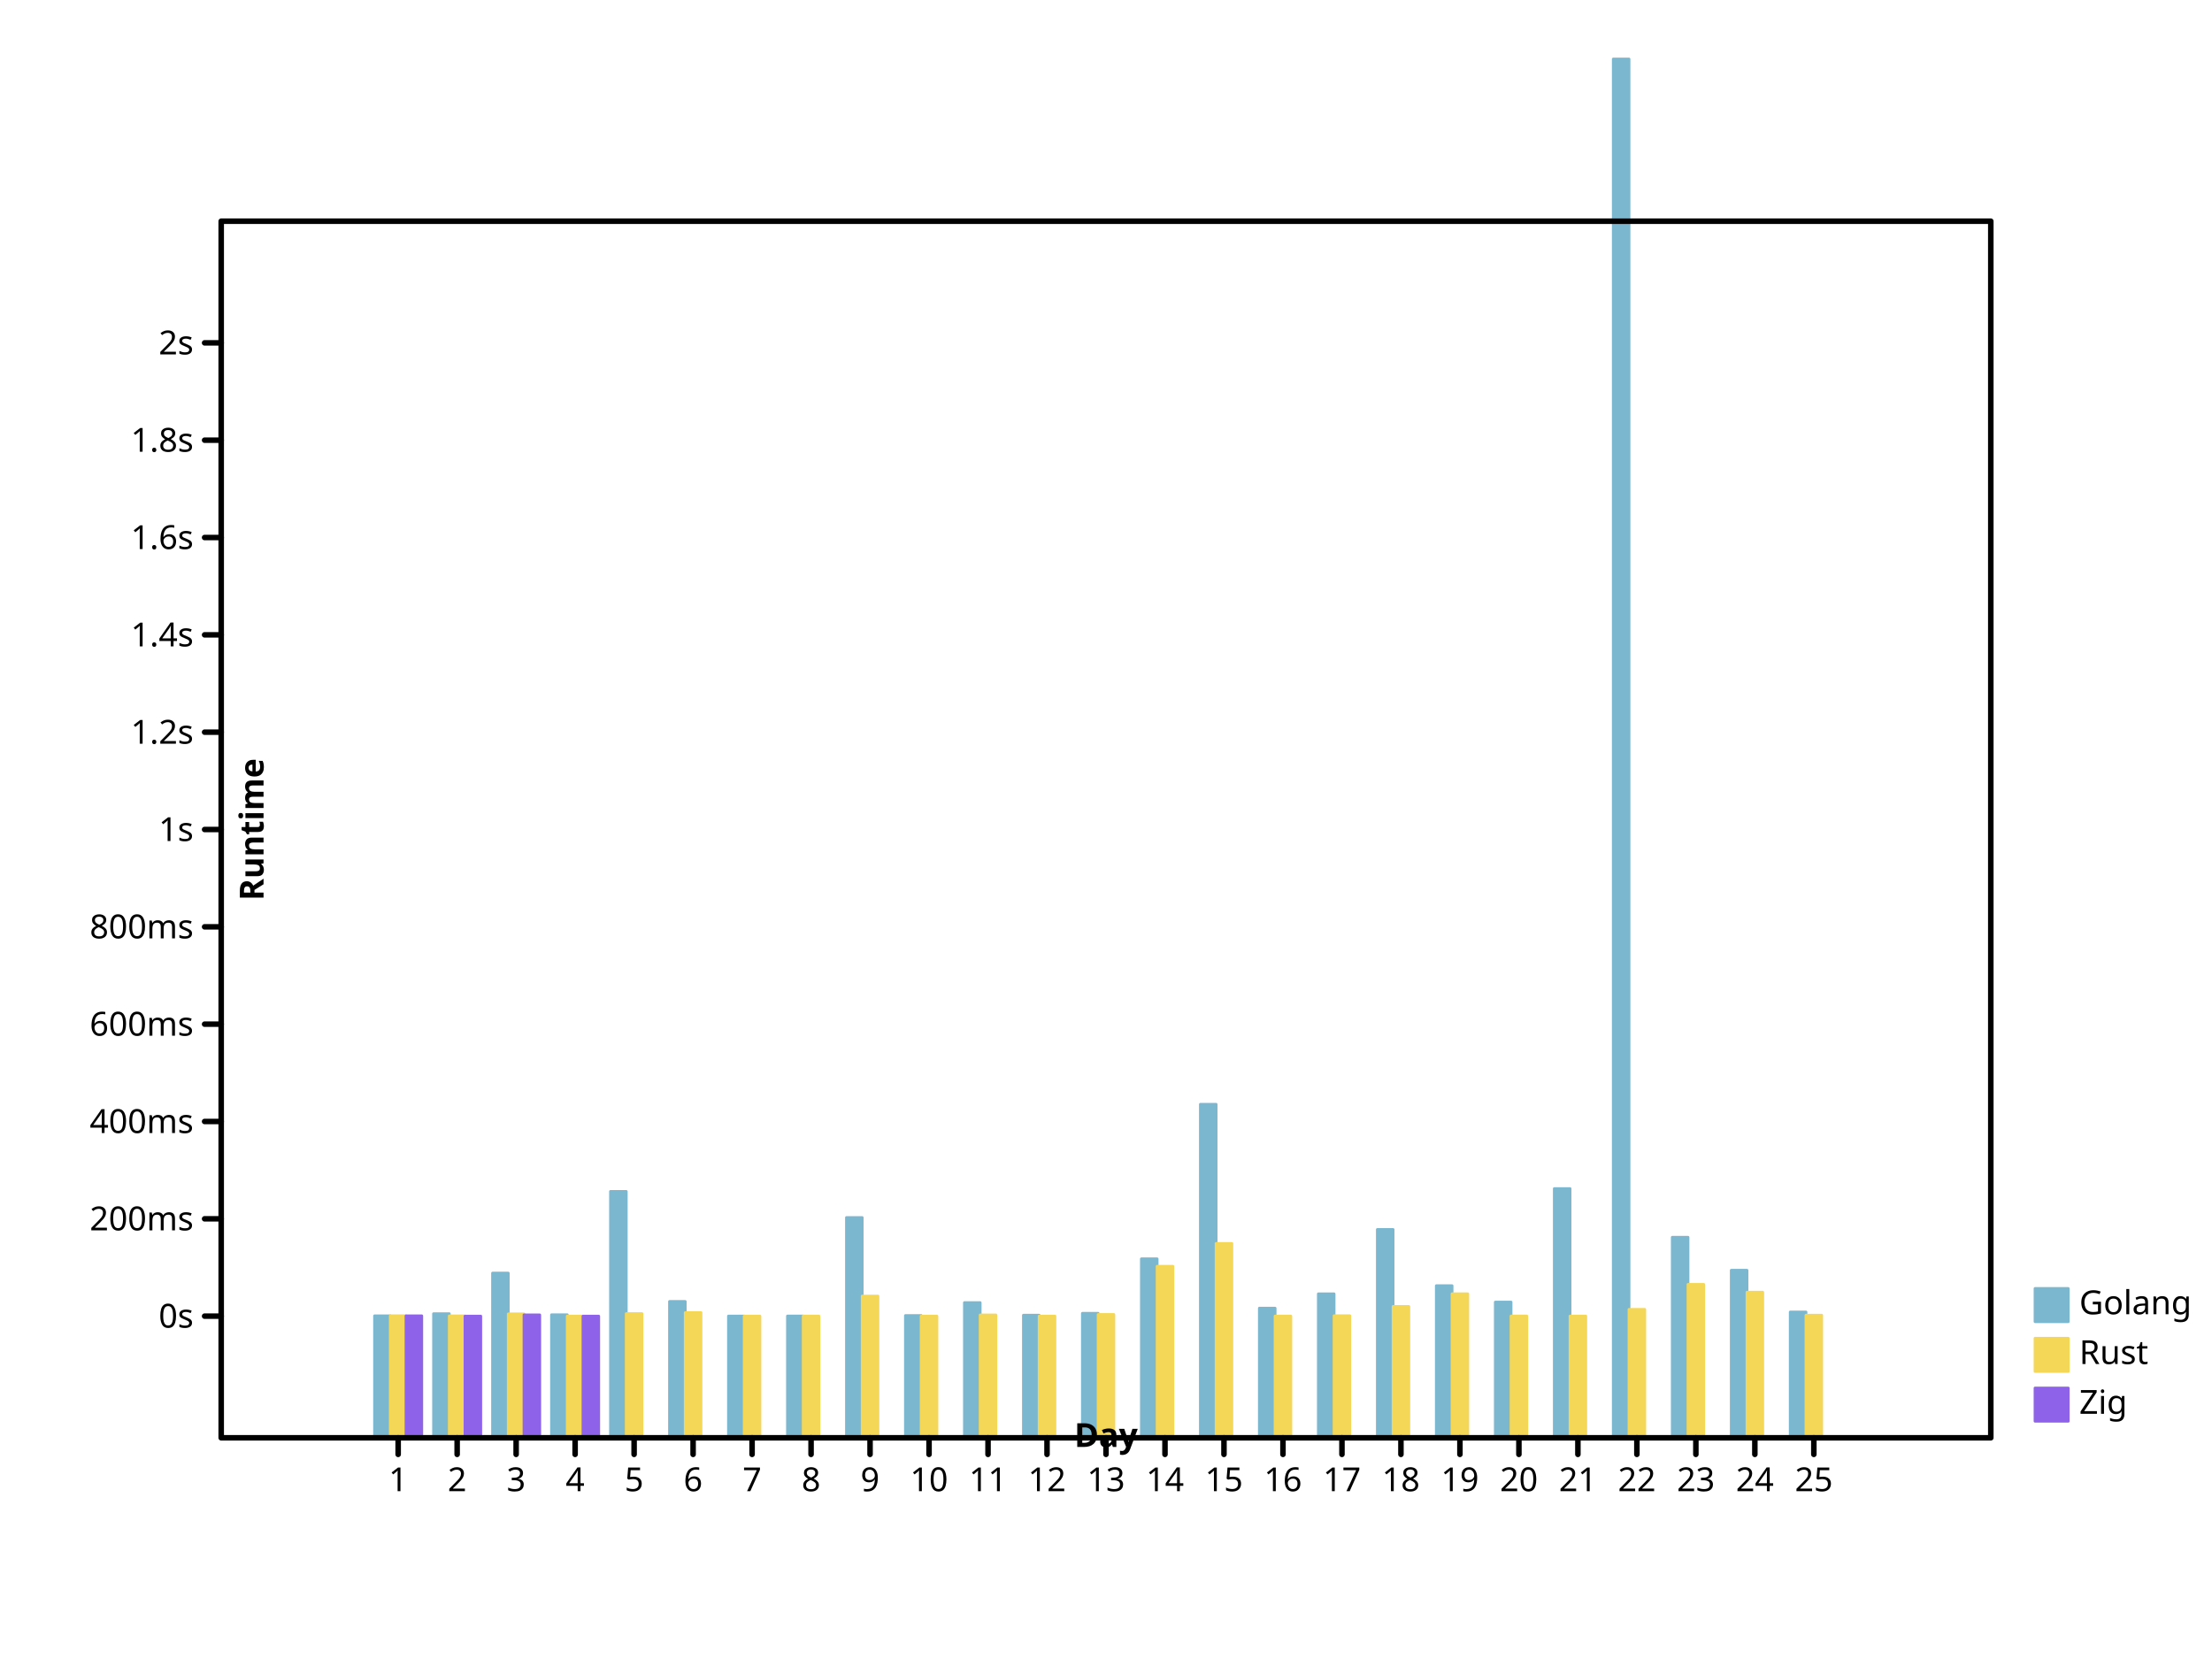
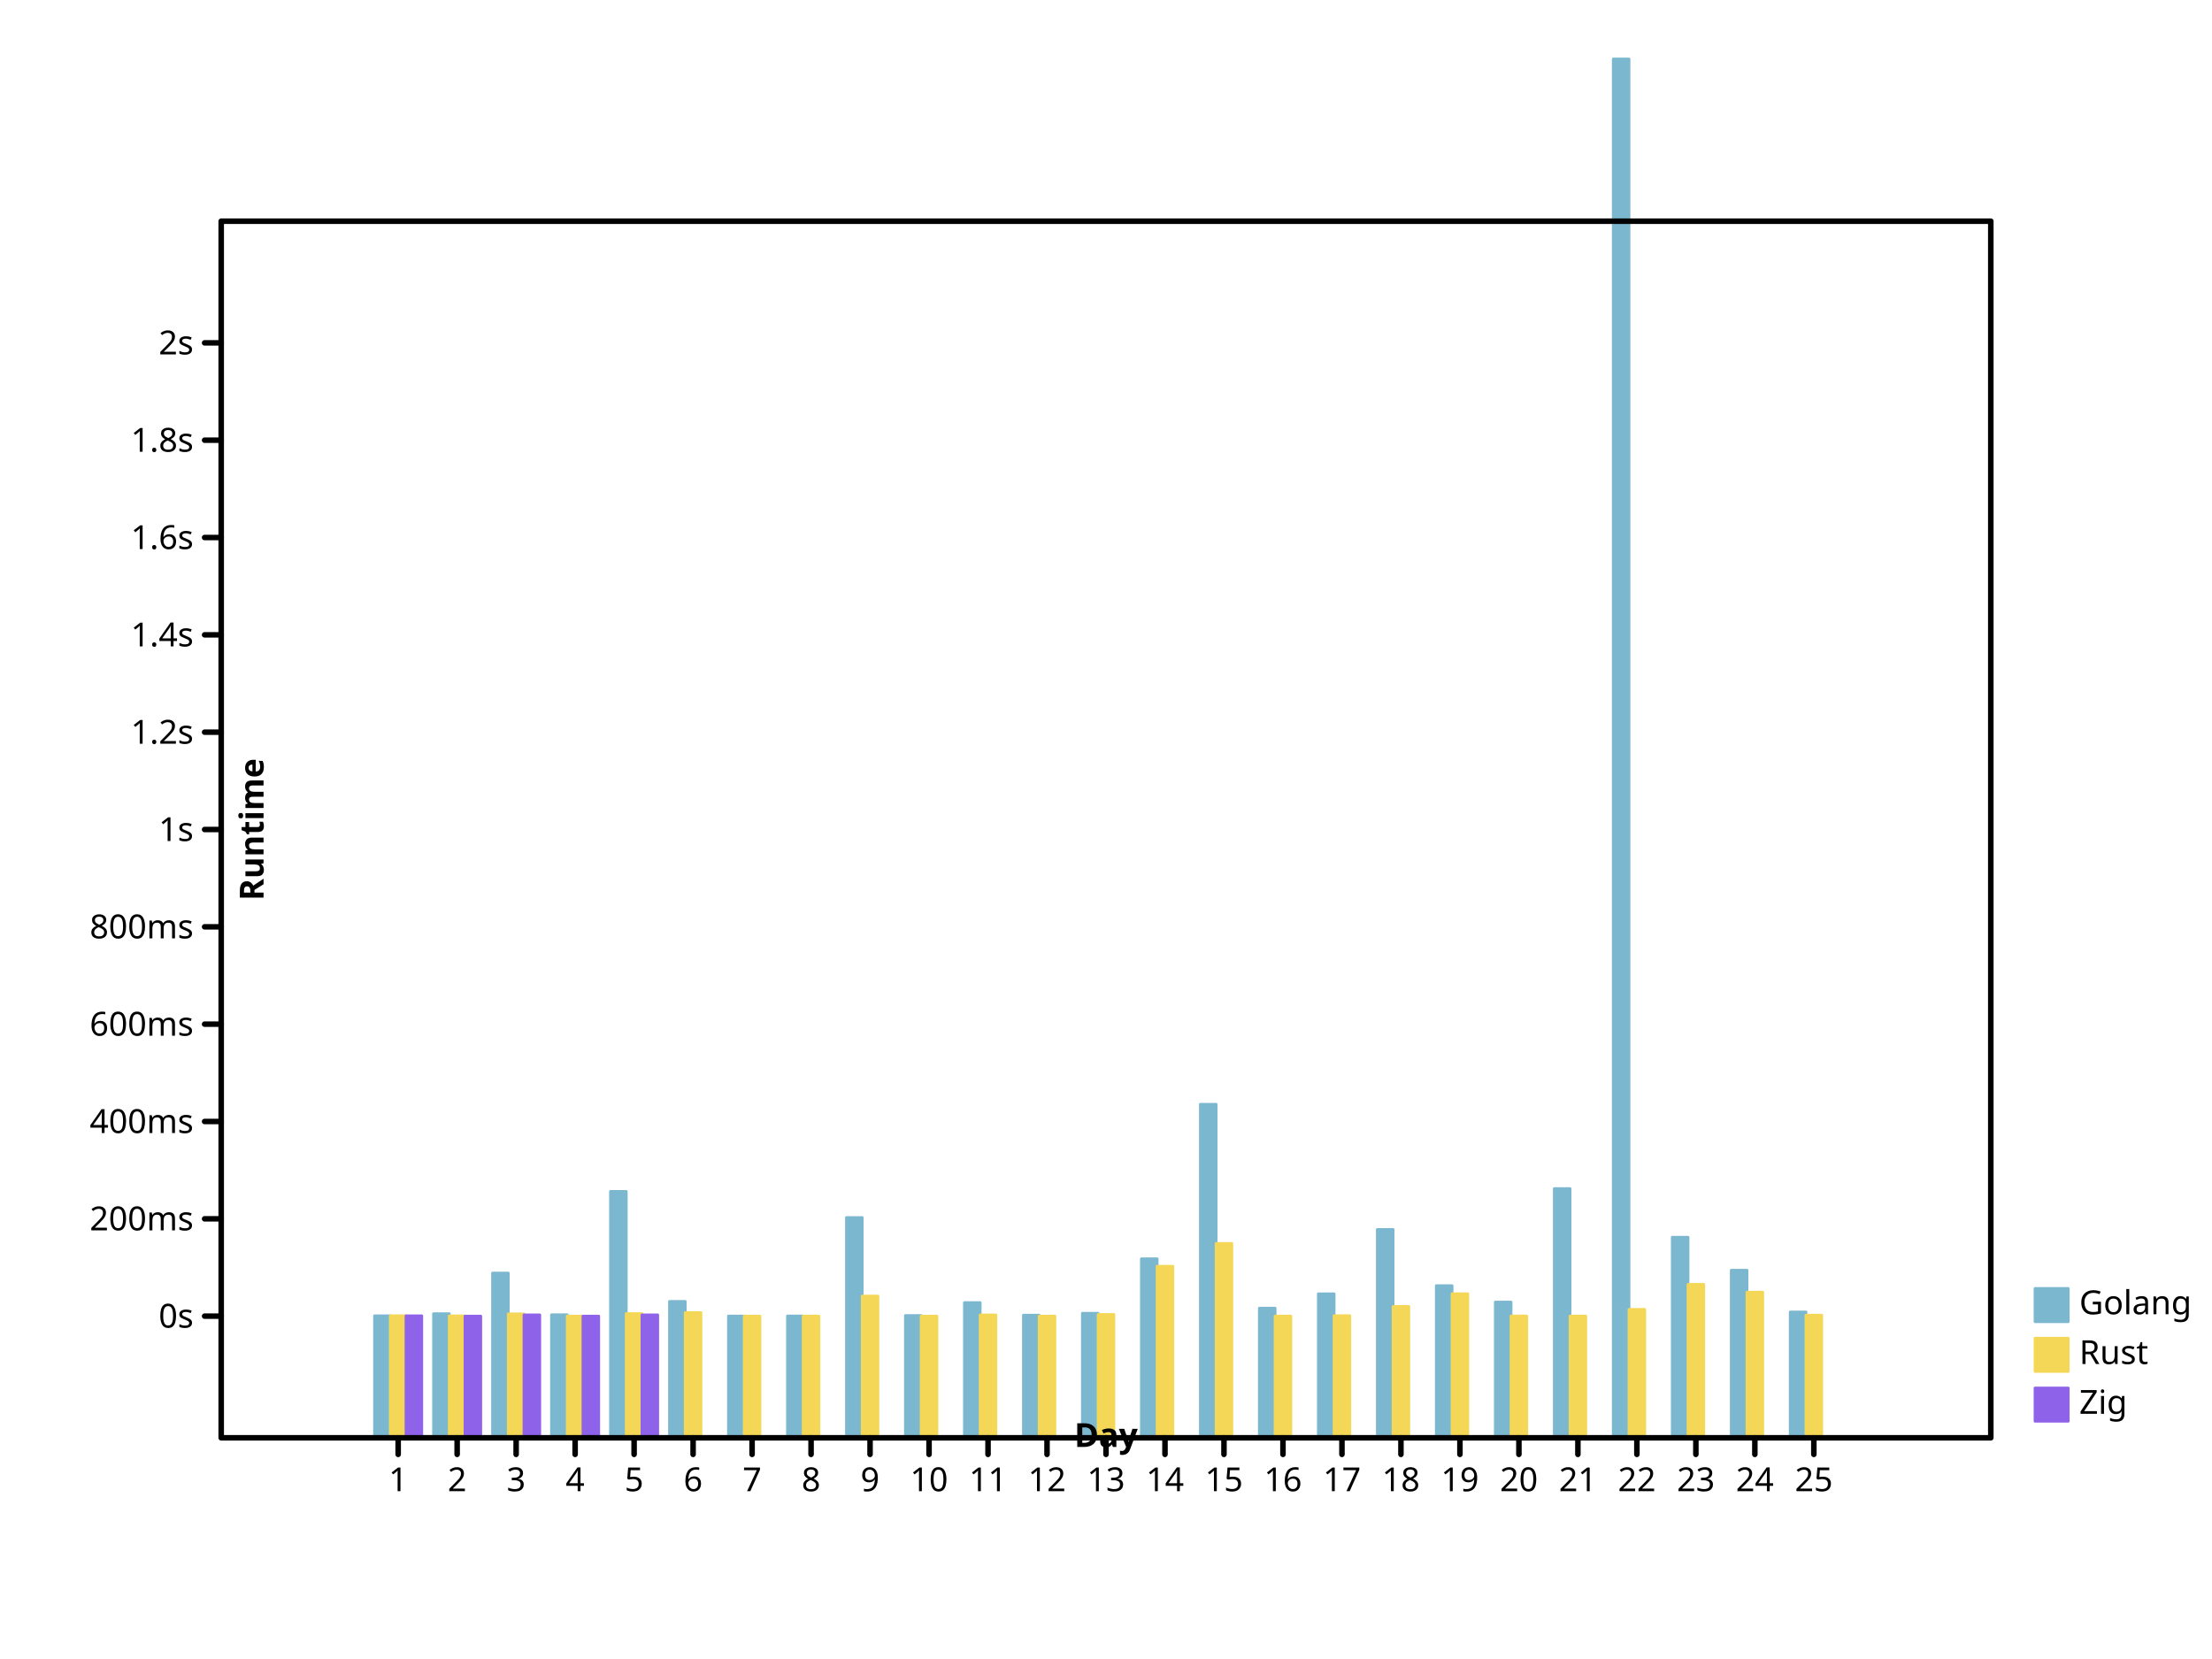
<svg xmlns="http://www.w3.org/2000/svg" height="600" viewbox="0 0 800 600" preserveAspectRatio="xMidYMid meet" width="800">
  <defs>
-     <marker markerUnits="userSpaceOnUse" markerWidth="2%" markerHeight="2%" id="circle" viewBox="0 0 10 10 " refX="5" refY="5">
-       <circle stroke="black" cx="5" cy="5" r="3" fill="none" />
+     <marker markerWidth="2%" markerHeight="2%" id="circle" viewBox="0 0 10 10 " refX="5" refY="5" markerUnits="userSpaceOnUse">
+       <circle fill="none" stroke="black" cx="5" cy="5" r="3" />
    </marker>
-     <marker markerUnits="userSpaceOnUse" markerWidth="2%" markerHeight="2%" id="filled-circle" viewBox="0 0 10 10 " refX="5" refY="5">
-       <circle fill="black" stroke="none" cx="5" cy="5" r="3" />
+     <marker markerWidth="2%" markerHeight="2%" id="filled-circle" viewBox="0 0 10 10 " refX="5" refY="5" markerUnits="userSpaceOnUse">
+       <circle r="3" fill="black" stroke="none" cx="5" cy="5" />
    </marker>
    <marker id="square" viewBox="0 0 10 10 " refX="5" refY="5" markerUnits="userSpaceOnUse" markerWidth="2%" markerHeight="2%">
-       <rect stroke="black" x="2" y="2" width="6" height="6" fill="none" />
+       <rect fill="none" stroke="black" x="2" y="2" width="6" height="6" />
    </marker>
-     <marker refY="5" markerUnits="userSpaceOnUse" markerWidth="2%" markerHeight="2%" id="filled-square" viewBox="0 0 10 10 " refX="5">
+     <marker refX="5" refY="5" markerUnits="userSpaceOnUse" markerWidth="2%" markerHeight="2%" id="filled-square" viewBox="0 0 10 10 ">
      <rect x="2" y="2" width="6" height="6" fill="black" stroke="none" />
    </marker>
  </defs>
-   <g stroke-linejoin="round" transform="translate(80 520 )scale(1 -1 )" fill="hsl(198, 47%, 65%)" stroke="hsl(198, 47%, 65%)" stroke-width="1px" stroke-linecap="round">
-     <rect vector-effect="non-scaling-stroke" x="5.546667e+01" y="0" width="5.688889e+00" height="4.411344e+01" />
-     <rect height="4.488668e+01" vector-effect="non-scaling-stroke" x="7.680000e+01" y="0" width="5.688889e+00" />
-     <rect vector-effect="non-scaling-stroke" x="9.813333e+01" y="0" width="5.688889e+00" height="5.956744e+01" />
-     <rect y="0" width="5.688889e+00" height="4.450090e+01" vector-effect="non-scaling-stroke" x="1.194667e+02" />
-     <rect x="1.408000e+02" y="0" width="5.688889e+00" height="8.910424e+01" vector-effect="non-scaling-stroke" />
-     <rect y="0" width="5.688889e+00" height="4.930535e+01" vector-effect="non-scaling-stroke" x="1.621333e+02" />
-     <rect vector-effect="non-scaling-stroke" x="1.834667e+02" y="0" width="5.688889e+00" height="4.403223e+01" />
-     <rect width="5.688889e+00" height="4.404383e+01" vector-effect="non-scaling-stroke" x="2.048000e+02" y="0" />
-     <rect vector-effect="non-scaling-stroke" x="2.261333e+02" y="0" width="5.688889e+00" height="7.965545e+01" />
-     <rect y="0" width="5.688889e+00" height="4.421793e+01" vector-effect="non-scaling-stroke" x="2.474667e+02" />
-     <rect y="0" width="5.688889e+00" height="4.889217e+01" vector-effect="non-scaling-stroke" x="2.688000e+02" />
-     <rect x="2.901333e+02" y="0" width="5.688889e+00" height="4.433675e+01" vector-effect="non-scaling-stroke" />
-     <rect width="5.688889e+00" height="4.502286e+01" vector-effect="non-scaling-stroke" x="3.114667e+02" y="0" />
-     <rect vector-effect="non-scaling-stroke" x="3.328000e+02" y="0" width="5.688889e+00" height="6.472781e+01" />
-     <rect vector-effect="non-scaling-stroke" x="3.541333e+02" y="0" width="5.688889e+00" height="1.206203e+02" />
-     <rect width="5.688889e+00" height="4.688408e+01" vector-effect="non-scaling-stroke" x="3.754667e+02" y="0" />
+   <g transform="translate(80 520 )scale(1 -1 )" fill="hsl(198, 47%, 65%)" stroke="hsl(198, 47%, 65%)" stroke-width="1px" stroke-linecap="round" stroke-linejoin="round">
+     <rect x="5.546667e+01" y="0" width="5.688889e+00" height="4.411344e+01" vector-effect="non-scaling-stroke" />
+     <rect vector-effect="non-scaling-stroke" x="7.680000e+01" y="0" width="5.688889e+00" height="4.488668e+01" />
+     <rect y="0" width="5.688889e+00" height="5.956744e+01" vector-effect="non-scaling-stroke" x="9.813333e+01" />
+     <rect width="5.688889e+00" height="4.450090e+01" vector-effect="non-scaling-stroke" x="1.194667e+02" y="0" />
+     <rect height="8.910424e+01" vector-effect="non-scaling-stroke" x="1.408000e+02" y="0" width="5.688889e+00" />
+     <rect x="1.621333e+02" y="0" width="5.688889e+00" height="4.930535e+01" vector-effect="non-scaling-stroke" />
+     <rect x="1.834667e+02" y="0" width="5.688889e+00" height="4.403223e+01" vector-effect="non-scaling-stroke" />
+     <rect x="2.048000e+02" y="0" width="5.688889e+00" height="4.404383e+01" vector-effect="non-scaling-stroke" />
+     <rect x="2.261333e+02" y="0" width="5.688889e+00" height="7.965545e+01" vector-effect="non-scaling-stroke" />
+     <rect width="5.688889e+00" height="4.421793e+01" vector-effect="non-scaling-stroke" x="2.474667e+02" y="0" />
+     <rect height="4.889217e+01" vector-effect="non-scaling-stroke" x="2.688000e+02" y="0" width="5.688889e+00" />
+     <rect vector-effect="non-scaling-stroke" x="2.901333e+02" y="0" width="5.688889e+00" height="4.433675e+01" />
+     <rect x="3.114667e+02" y="0" width="5.688889e+00" height="4.502286e+01" vector-effect="non-scaling-stroke" />
+     <rect x="3.328000e+02" y="0" width="5.688889e+00" height="6.472781e+01" vector-effect="non-scaling-stroke" />
+     <rect width="5.688889e+00" height="1.206203e+02" vector-effect="non-scaling-stroke" x="3.541333e+02" y="0" />
+     <rect y="0" width="5.688889e+00" height="4.688408e+01" vector-effect="non-scaling-stroke" x="3.754667e+02" />
    <rect height="5.206799e+01" vector-effect="non-scaling-stroke" x="3.968000e+02" y="0" width="5.688889e+00" />
-     <rect height="7.533751e+01" vector-effect="non-scaling-stroke" x="4.181333e+02" y="0" width="5.688889e+00" />
-     <rect width="5.688889e+00" height="5.500452e+01" vector-effect="non-scaling-stroke" x="4.394667e+02" y="0" />
-     <rect height="4.908151e+01" vector-effect="non-scaling-stroke" x="4.608000e+02" y="0" width="5.688889e+00" />
+     <rect x="4.181333e+02" y="0" width="5.688889e+00" height="7.533751e+01" vector-effect="non-scaling-stroke" />
+     <rect height="5.500452e+01" vector-effect="non-scaling-stroke" x="4.394667e+02" y="0" width="5.688889e+00" />
+     <rect y="0" width="5.688889e+00" height="4.908151e+01" vector-effect="non-scaling-stroke" x="4.608000e+02" />
    <rect height="9.013012e+01" vector-effect="non-scaling-stroke" x="4.821333e+02" y="0" width="5.688889e+00" />
    <rect height="4.986591e+02" vector-effect="non-scaling-stroke" x="5.034667e+02" y="0" width="5.688889e+00" />
    <rect y="0" width="5.688889e+00" height="7.252352e+01" vector-effect="non-scaling-stroke" x="5.248000e+02" />
-     <rect y="0" width="5.688889e+00" height="6.058916e+01" vector-effect="non-scaling-stroke" x="5.461333e+02" />
-     <rect y="0" width="5.688889e+00" height="4.549603e+01" vector-effect="non-scaling-stroke" x="5.674667e+02" />
+     <rect x="5.461333e+02" y="0" width="5.688889e+00" height="6.058916e+01" vector-effect="non-scaling-stroke" />
+     <rect vector-effect="non-scaling-stroke" x="5.674667e+02" y="0" width="5.688889e+00" height="4.549603e+01" />
  </g>
-   <g transform="translate(80 520 )scale(1 -1 )" fill="hsl(49, 88%, 65%)" stroke="hsl(49, 88%, 65%)" stroke-width="1px" stroke-linecap="round" stroke-linejoin="round">
+   <g fill="hsl(49, 88%, 65%)" stroke="hsl(49, 88%, 65%)" stroke-width="1px" stroke-linecap="round" stroke-linejoin="round" transform="translate(80 520 )scale(1 -1 )">
    <rect vector-effect="non-scaling-stroke" x="6.115556e+01" y="0" width="5.688889e+00" height="4.412049e+01" />
-     <rect height="4.408069e+01" vector-effect="non-scaling-stroke" x="8.248889e+01" y="0" width="5.688889e+00" />
-     <rect height="4.480366e+01" vector-effect="non-scaling-stroke" x="1.038222e+02" y="0" width="5.688889e+00" />
-     <rect width="5.688889e+00" height="4.400138e+01" vector-effect="non-scaling-stroke" x="1.251556e+02" y="0" />
-     <rect y="0" width="5.688889e+00" height="4.491188e+01" vector-effect="non-scaling-stroke" x="1.464889e+02" />
-     <rect height="4.526658e+01" vector-effect="non-scaling-stroke" x="1.678222e+02" y="0" width="5.688889e+00" />
-     <rect y="0" width="5.688889e+00" height="4.400071e+01" vector-effect="non-scaling-stroke" x="1.891556e+02" />
+     <rect x="8.248889e+01" y="0" width="5.688889e+00" height="4.408069e+01" vector-effect="non-scaling-stroke" />
+     <rect width="5.688889e+00" height="4.480366e+01" vector-effect="non-scaling-stroke" x="1.038222e+02" y="0" />
+     <rect vector-effect="non-scaling-stroke" x="1.251556e+02" y="0" width="5.688889e+00" height="4.400138e+01" />
+     <rect width="5.688889e+00" height="4.491188e+01" vector-effect="non-scaling-stroke" x="1.464889e+02" y="0" />
+     <rect x="1.678222e+02" y="0" width="5.688889e+00" height="4.526658e+01" vector-effect="non-scaling-stroke" />
+     <rect vector-effect="non-scaling-stroke" x="1.891556e+02" y="0" width="5.688889e+00" height="4.400071e+01" />
    <rect vector-effect="non-scaling-stroke" x="2.104889e+02" y="0" width="5.688889e+00" height="4.401271e+01" />
-     <rect vector-effect="non-scaling-stroke" x="2.318222e+02" y="0" width="5.688889e+00" height="5.126519e+01" />
-     <rect width="5.688889e+00" height="4.400106e+01" vector-effect="non-scaling-stroke" x="2.531556e+02" y="0" />
-     <rect y="0" width="5.688889e+00" height="4.443394e+01" vector-effect="non-scaling-stroke" x="2.744889e+02" />
-     <rect vector-effect="non-scaling-stroke" x="2.958222e+02" y="0" width="5.688889e+00" height="4.401113e+01" />
-     <rect vector-effect="non-scaling-stroke" x="3.171556e+02" y="0" width="5.688889e+00" height="4.458890e+01" />
-     <rect height="6.202717e+01" vector-effect="non-scaling-stroke" x="3.384889e+02" y="0" width="5.688889e+00" />
-     <rect y="0" width="5.688889e+00" height="7.028620e+01" vector-effect="non-scaling-stroke" x="3.598222e+02" />
+     <rect width="5.688889e+00" height="5.126519e+01" vector-effect="non-scaling-stroke" x="2.318222e+02" y="0" />
+     <rect vector-effect="non-scaling-stroke" x="2.531556e+02" y="0" width="5.688889e+00" height="4.400106e+01" />
+     <rect x="2.744889e+02" y="0" width="5.688889e+00" height="4.443394e+01" vector-effect="non-scaling-stroke" />
+     <rect height="4.401113e+01" vector-effect="non-scaling-stroke" x="2.958222e+02" y="0" width="5.688889e+00" />
+     <rect width="5.688889e+00" height="4.458890e+01" vector-effect="non-scaling-stroke" x="3.171556e+02" y="0" />
+     <rect x="3.384889e+02" y="0" width="5.688889e+00" height="6.202717e+01" vector-effect="non-scaling-stroke" />
+     <rect width="5.688889e+00" height="7.028620e+01" vector-effect="non-scaling-stroke" x="3.598222e+02" y="0" />
    <rect vector-effect="non-scaling-stroke" x="3.811556e+02" y="0" width="5.688889e+00" height="4.402381e+01" />
-     <rect x="4.024889e+02" y="0" width="5.688889e+00" height="4.414066e+01" vector-effect="non-scaling-stroke" />
-     <rect x="4.238222e+02" y="0" width="5.688889e+00" height="4.750379e+01" vector-effect="non-scaling-stroke" />
-     <rect vector-effect="non-scaling-stroke" x="4.451556e+02" y="0" width="5.688889e+00" height="5.208208e+01" />
-     <rect vector-effect="non-scaling-stroke" x="4.664889e+02" y="0" width="5.688889e+00" height="4.403650e+01" />
+     <rect height="4.414066e+01" vector-effect="non-scaling-stroke" x="4.024889e+02" y="0" width="5.688889e+00" />
+     <rect vector-effect="non-scaling-stroke" x="4.238222e+02" y="0" width="5.688889e+00" height="4.750379e+01" />
+     <rect y="0" width="5.688889e+00" height="5.208208e+01" vector-effect="non-scaling-stroke" x="4.451556e+02" />
+     <rect height="4.403650e+01" vector-effect="non-scaling-stroke" x="4.664889e+02" y="0" width="5.688889e+00" />
    <rect vector-effect="non-scaling-stroke" x="4.878222e+02" y="0" width="5.688889e+00" height="4.402484e+01" />
-     <rect x="5.091556e+02" y="0" width="5.688889e+00" height="4.644030e+01" vector-effect="non-scaling-stroke" />
+     <rect y="0" width="5.688889e+00" height="4.644030e+01" vector-effect="non-scaling-stroke" x="5.091556e+02" />
    <rect vector-effect="non-scaling-stroke" x="5.304889e+02" y="0" width="5.688889e+00" height="5.547576e+01" />
-     <rect height="5.265991e+01" vector-effect="non-scaling-stroke" x="5.518222e+02" y="0" width="5.688889e+00" />
-     <rect x="5.731556e+02" y="0" width="5.688889e+00" height="4.433897e+01" vector-effect="non-scaling-stroke" />
+     <rect y="0" width="5.688889e+00" height="5.265991e+01" vector-effect="non-scaling-stroke" x="5.518222e+02" />
+     <rect width="5.688889e+00" height="4.433897e+01" vector-effect="non-scaling-stroke" x="5.731556e+02" y="0" />
  </g>
-   <g transform="translate(80 520 )scale(1 -1 )" fill="hsl(260, 76%, 65%)" stroke="hsl(260, 76%, 65%)" stroke-width="1px" stroke-linecap="round" stroke-linejoin="round">
-     <rect vector-effect="non-scaling-stroke" x="6.684444e+01" y="0" width="5.688889e+00" height="4.411533e+01" />
-     <rect x="8.817778e+01" y="0" width="5.688889e+00" height="4.401099e+01" vector-effect="non-scaling-stroke" />
-     <rect height="4.444991e+01" vector-effect="non-scaling-stroke" x="1.095111e+02" y="0" width="5.688889e+00" />
-     <rect x="1.308444e+02" y="0" width="5.688889e+00" height="4.400138e+01" vector-effect="non-scaling-stroke" />
+   <g stroke-width="1px" stroke-linecap="round" stroke-linejoin="round" transform="translate(80 520 )scale(1 -1 )" fill="hsl(260, 76%, 65%)" stroke="hsl(260, 76%, 65%)">
+     <rect width="5.688889e+00" height="4.411533e+01" vector-effect="non-scaling-stroke" x="6.684444e+01" y="0" />
+     <rect y="0" width="5.688889e+00" height="4.401099e+01" vector-effect="non-scaling-stroke" x="8.817778e+01" />
+     <rect vector-effect="non-scaling-stroke" x="1.095111e+02" y="0" width="5.688889e+00" height="4.444991e+01" />
+     <rect y="0" width="5.688889e+00" height="4.400138e+01" vector-effect="non-scaling-stroke" x="1.308444e+02" />
+     <rect vector-effect="non-scaling-stroke" x="1.521778e+02" y="0" width="5.688889e+00" height="4.444472e+01" />
  </g>
-   <g stroke-width="1px" stroke-linejoin="round" text-anchor="start" dominant-baseline="hanging" fill="hsl(198, 47%, 65%)" stroke="hsl(198, 47%, 65%)" font-size="12px" font-weight="normal" stroke-linecap="round" font-family="sans-serif" font-style="normal">
-     <rect vector-effect="non-scaling-stroke" x="736" y="466" width="12" height="12" />
+   <g stroke="hsl(198, 47%, 65%)" stroke-width="1px" font-weight="normal" stroke-linejoin="round" font-size="12px" text-anchor="start" stroke-linecap="round" dominant-baseline="hanging" fill="hsl(198, 47%, 65%)" font-family="sans-serif" font-style="normal">
+     <rect x="736" y="466" width="12" height="12" vector-effect="non-scaling-stroke" />
    <g fill="black" stroke="black">
      <text x="752" y="466" dominant-baseline="hanging" stroke="none" vector-effect="non-scaling-stroke">Golang</text>
    </g>
-     <g stroke="hsl(49, 88%, 65%)" stroke-width="1px" stroke-linejoin="round" stroke-linecap="round" font-family="sans-serif" font-weight="normal" text-anchor="start" dominant-baseline="hanging" font-style="normal" font-size="12px" fill="hsl(49, 88%, 65%)">
-       <rect height="12" vector-effect="non-scaling-stroke" x="736" y="484" width="12" />
+     <g stroke="hsl(49, 88%, 65%)" font-style="normal" text-anchor="start" fill="hsl(49, 88%, 65%)" stroke-linejoin="round" font-family="sans-serif" font-weight="normal" font-size="12px" dominant-baseline="hanging" stroke-width="1px" stroke-linecap="round">
+       <rect width="12" height="12" vector-effect="non-scaling-stroke" x="736" y="484" />
      <g fill="black" stroke="black">
-         <text stroke="none" vector-effect="non-scaling-stroke" x="752" y="484" dominant-baseline="hanging">Rust</text>
+         <text dominant-baseline="hanging" stroke="none" vector-effect="non-scaling-stroke" x="752" y="484">Rust</text>
      </g>
-       <g font-size="12px" text-anchor="start" dominant-baseline="hanging" stroke="hsl(260, 76%, 65%)" stroke-linejoin="round" font-family="sans-serif" font-style="normal" font-weight="normal" stroke-width="1px" fill="hsl(260, 76%, 65%)" stroke-linecap="round">
+       <g font-family="sans-serif" font-size="12px" dominant-baseline="hanging" stroke="hsl(260, 76%, 65%)" stroke-linecap="round" fill="hsl(260, 76%, 65%)" stroke-linejoin="round" stroke-width="1px" font-weight="normal" font-style="normal" text-anchor="start">
        <rect vector-effect="non-scaling-stroke" x="736" y="502" width="12" height="12" />
        <g stroke="black" fill="black">
-           <text y="502" dominant-baseline="hanging" stroke="none" vector-effect="non-scaling-stroke" x="752">Zig</text>
-           <g stroke-linecap="round" stroke-width="2px" text-anchor="start" stroke-linejoin="round" font-size="12px" font-weight="normal" dominant-baseline="hanging" fill="none" font-family="sans-serif" font-style="normal">
-             <rect vector-effect="non-scaling-stroke" x="80" y="80" width="640" height="440" />
+           <text stroke="none" vector-effect="non-scaling-stroke" x="752" y="502" dominant-baseline="hanging">Zig</text>
+           <g text-anchor="start" font-size="12px" font-family="sans-serif" font-weight="normal" dominant-baseline="hanging" fill="none" stroke-linejoin="round" font-style="normal" stroke-width="2px" stroke-linecap="round">
+             <rect height="440" vector-effect="non-scaling-stroke" x="80" y="80" width="640" />
          </g>
-           <g stroke="black" stroke-width="2px" font-size="12px" text-anchor="start" fill="none" font-family="sans-serif" font-style="normal" dominant-baseline="hanging" stroke-linejoin="round" font-weight="normal" stroke-linecap="round" transform="translate(80 520 )scale(1 -1 )">
+           <g text-anchor="start" transform="translate(80 520 )scale(1 -1 )" stroke="black" stroke-linecap="round" font-weight="normal" stroke-linejoin="round" font-style="normal" font-size="12px" stroke-width="2px" dominant-baseline="hanging" fill="none" font-family="sans-serif">
            <path vector-effect="non-scaling-stroke" d="M64,0 L64,-6 M8.533333e+01,0 L8.533333e+01,-6 M1.066667e+02,0 L1.066667e+02,-6 M128,0 L128,-6 M1.493333e+02,0 L1.493333e+02,-6 M1.706667e+02,0 L1.706667e+02,-6 M192,0 L192,-6 M2.133333e+02,0 L2.133333e+02,-6 M2.346667e+02,0 L2.346667e+02,-6 M256,0 L256,-6 M2.773333e+02,0 L2.773333e+02,-6 M2.986667e+02,0 L2.986667e+02,-6 M320,0 L320,-6 M3.413333e+02,0 L3.413333e+02,-6 M3.626667e+02,0 L3.626667e+02,-6 M384,0 L384,-6 M4.053333e+02,0 L4.053333e+02,-6 M4.266667e+02,0 L4.266667e+02,-6 M448,0 L448,-6 M4.693333e+02,0 L4.693333e+02,-6 M4.906667e+02,0 L4.906667e+02,-6 M512,0 L512,-6 M5.333333e+02,0 L5.333333e+02,-6 M5.546667e+02,0 L5.546667e+02,-6 M576,0 L576,-6 " />
          </g>
-           <g stroke-linejoin="round" text-anchor="middle" fill="black" stroke-linecap="round" font-family="sans-serif" font-style="normal" stroke-width="2px" stroke="black" font-size="12px" font-weight="normal" dominant-baseline="hanging" transform="translate(80 520 )scale(1 1 )">
-             <text vector-effect="non-scaling-stroke" x="64" y="10" dominant-baseline="hanging" stroke="none">1</text>
-             <text dominant-baseline="hanging" stroke="none" vector-effect="non-scaling-stroke" x="8.533333e+01" y="10">2</text>
-             <text vector-effect="non-scaling-stroke" x="1.066667e+02" y="10" dominant-baseline="hanging" stroke="none">3</text>
-             <text vector-effect="non-scaling-stroke" x="128" y="10" dominant-baseline="hanging" stroke="none">4</text>
+           <g stroke-width="2px" stroke-linecap="round" font-weight="normal" dominant-baseline="hanging" font-family="sans-serif" font-style="normal" text-anchor="middle" stroke="black" stroke-linejoin="round" font-size="12px" transform="translate(80 520 )scale(1 1 )" fill="black">
+             <text dominant-baseline="hanging" stroke="none" vector-effect="non-scaling-stroke" x="64" y="10">1</text>
+             <text stroke="none" vector-effect="non-scaling-stroke" x="8.533333e+01" y="10" dominant-baseline="hanging">2</text>
+             <text dominant-baseline="hanging" stroke="none" vector-effect="non-scaling-stroke" x="1.066667e+02" y="10">3</text>
+             <text x="128" y="10" dominant-baseline="hanging" stroke="none" vector-effect="non-scaling-stroke">4</text>
            <text stroke="none" vector-effect="non-scaling-stroke" x="1.493333e+02" y="10" dominant-baseline="hanging">5</text>
-             <text dominant-baseline="hanging" stroke="none" vector-effect="non-scaling-stroke" x="1.706667e+02" y="10">6</text>
+             <text stroke="none" vector-effect="non-scaling-stroke" x="1.706667e+02" y="10" dominant-baseline="hanging">6</text>
            <text stroke="none" vector-effect="non-scaling-stroke" x="192" y="10" dominant-baseline="hanging">7</text>
            <text stroke="none" vector-effect="non-scaling-stroke" x="2.133333e+02" y="10" dominant-baseline="hanging">8</text>
            <text stroke="none" vector-effect="non-scaling-stroke" x="2.346667e+02" y="10" dominant-baseline="hanging">9</text>
-             <text stroke="none" vector-effect="non-scaling-stroke" x="256" y="10" dominant-baseline="hanging">10</text>
-             <text x="2.773333e+02" y="10" dominant-baseline="hanging" stroke="none" vector-effect="non-scaling-stroke">11</text>
-             <text dominant-baseline="hanging" stroke="none" vector-effect="non-scaling-stroke" x="2.986667e+02" y="10">12</text>
+             <text dominant-baseline="hanging" stroke="none" vector-effect="non-scaling-stroke" x="256" y="10">10</text>
+             <text dominant-baseline="hanging" stroke="none" vector-effect="non-scaling-stroke" x="2.773333e+02" y="10">11</text>
+             <text y="10" dominant-baseline="hanging" stroke="none" vector-effect="non-scaling-stroke" x="2.986667e+02">12</text>
            <text stroke="none" vector-effect="non-scaling-stroke" x="320" y="10" dominant-baseline="hanging">13</text>
-             <text stroke="none" vector-effect="non-scaling-stroke" x="3.413333e+02" y="10" dominant-baseline="hanging">14</text>
-             <text y="10" dominant-baseline="hanging" stroke="none" vector-effect="non-scaling-stroke" x="3.626667e+02">15</text>
-             <text stroke="none" vector-effect="non-scaling-stroke" x="384" y="10" dominant-baseline="hanging">16</text>
-             <text y="10" dominant-baseline="hanging" stroke="none" vector-effect="non-scaling-stroke" x="4.053333e+02">17</text>
-             <text stroke="none" vector-effect="non-scaling-stroke" x="4.266667e+02" y="10" dominant-baseline="hanging">18</text>
-             <text stroke="none" vector-effect="non-scaling-stroke" x="448" y="10" dominant-baseline="hanging">19</text>
-             <text vector-effect="non-scaling-stroke" x="4.693333e+02" y="10" dominant-baseline="hanging" stroke="none">20</text>
-             <text vector-effect="non-scaling-stroke" x="4.906667e+02" y="10" dominant-baseline="hanging" stroke="none">21</text>
-             <text stroke="none" vector-effect="non-scaling-stroke" x="512" y="10" dominant-baseline="hanging">22</text>
+             <text x="3.413333e+02" y="10" dominant-baseline="hanging" stroke="none" vector-effect="non-scaling-stroke">14</text>
+             <text stroke="none" vector-effect="non-scaling-stroke" x="3.626667e+02" y="10" dominant-baseline="hanging">15</text>
+             <text vector-effect="non-scaling-stroke" x="384" y="10" dominant-baseline="hanging" stroke="none">16</text>
+             <text vector-effect="non-scaling-stroke" x="4.053333e+02" y="10" dominant-baseline="hanging" stroke="none">17</text>
+             <text x="4.266667e+02" y="10" dominant-baseline="hanging" stroke="none" vector-effect="non-scaling-stroke">18</text>
+             <text dominant-baseline="hanging" stroke="none" vector-effect="non-scaling-stroke" x="448" y="10">19</text>
+             <text x="4.693333e+02" y="10" dominant-baseline="hanging" stroke="none" vector-effect="non-scaling-stroke">20</text>
+             <text stroke="none" vector-effect="non-scaling-stroke" x="4.906667e+02" y="10" dominant-baseline="hanging">21</text>
+             <text y="10" dominant-baseline="hanging" stroke="none" vector-effect="non-scaling-stroke" x="512">22</text>
            <text x="5.333333e+02" y="10" dominant-baseline="hanging" stroke="none" vector-effect="non-scaling-stroke">23</text>
-             <text stroke="none" vector-effect="non-scaling-stroke" x="5.546667e+02" y="10" dominant-baseline="hanging">24</text>
-             <text y="10" dominant-baseline="hanging" stroke="none" vector-effect="non-scaling-stroke" x="576">25</text>
+             <text dominant-baseline="hanging" stroke="none" vector-effect="non-scaling-stroke" x="5.546667e+02" y="10">24</text>
+             <text x="576" y="10" dominant-baseline="hanging" stroke="none" vector-effect="non-scaling-stroke">25</text>
          </g>
-           <g stroke-width="2px" stroke-linejoin="round" font-size="12px" fill="black" font-family="sans-serif" text-anchor="middle" dominant-baseline="baseline" stroke="black" stroke-linecap="round" font-style="normal" transform="translate(80 520 )scale(1 1 )rotate(0 0 0 )" font-weight="bold">
-             <text stroke="none" vector-effect="non-scaling-stroke" x="320" y="-6" dominant-baseline="baseline">Day</text>
+           <g stroke="black" stroke-width="2px" stroke-linejoin="round" font-family="sans-serif" text-anchor="middle" stroke-linecap="round" font-weight="bold" dominant-baseline="baseline" fill="black" font-size="12px" font-style="normal" transform="translate(80 520 )scale(1 1 )rotate(0 0 0 )">
+             <text x="320" y="-6" dominant-baseline="baseline" stroke="none" vector-effect="non-scaling-stroke">Day</text>
          </g>
-           <g stroke-linejoin="round" dominant-baseline="baseline" transform="translate(80 520 )scale(1 -1 )" stroke="black" stroke-linecap="round" font-size="12px" font-weight="bold" text-anchor="middle" stroke-width="2px" font-family="sans-serif" font-style="normal" fill="black">
+           <g transform="translate(80 520 )scale(1 -1 )" stroke="black" stroke-linecap="round" font-weight="bold" dominant-baseline="baseline" fill="black" font-size="12px" font-style="normal" stroke-width="2px" stroke-linejoin="round" font-family="sans-serif" text-anchor="middle">
            <path vector-effect="non-scaling-stroke" d="M0,44 L-6,44 M0,7.920000e+01 L-6,7.920000e+01 M0,1.144000e+02 L-6,1.144000e+02 M0,1.496000e+02 L-6,1.496000e+02 M0,1.848000e+02 L-6,1.848000e+02 M0,220 L-6,220 M0,2.552000e+02 L-6,2.552000e+02 M0,2.904000e+02 L-6,2.904000e+02 M0,3.256000e+02 L-6,3.256000e+02 M0,3.608000e+02 L-6,3.608000e+02 M0,396 L-6,396 " />
          </g>
-           <g stroke="black" stroke-width="2px" font-weight="normal" font-family="sans-serif" font-style="normal" stroke-linecap="round" stroke-linejoin="round" font-size="12px" text-anchor="end" dominant-baseline="middle" transform="translate(80 520 )scale(1 1 )" fill="black">
-             <text stroke="none" vector-effect="non-scaling-stroke" x="-10" y="-44" dominant-baseline="middle">0s</text>
-             <text dominant-baseline="middle" stroke="none" vector-effect="non-scaling-stroke" x="-10" y="-7.920000e+01">200ms</text>
-             <text vector-effect="non-scaling-stroke" x="-10" y="-1.144000e+02" dominant-baseline="middle" stroke="none">400ms</text>
-             <text y="-1.496000e+02" dominant-baseline="middle" stroke="none" vector-effect="non-scaling-stroke" x="-10">600ms</text>
-             <text vector-effect="non-scaling-stroke" x="-10" y="-1.848000e+02" dominant-baseline="middle" stroke="none">800ms</text>
-             <text x="-10" y="-220" dominant-baseline="middle" stroke="none" vector-effect="non-scaling-stroke">1s</text>
-             <text stroke="none" vector-effect="non-scaling-stroke" x="-10" y="-2.552000e+02" dominant-baseline="middle">1.2s</text>
-             <text vector-effect="non-scaling-stroke" x="-10" y="-2.904000e+02" dominant-baseline="middle" stroke="none">1.4s</text>
+           <g stroke="black" font-size="12px" font-style="normal" fill="black" stroke-linejoin="round" stroke-linecap="round" dominant-baseline="middle" font-family="sans-serif" text-anchor="end" transform="translate(80 520 )scale(1 1 )" font-weight="normal" stroke-width="2px">
+             <text vector-effect="non-scaling-stroke" x="-10" y="-44" dominant-baseline="middle" stroke="none">0s</text>
+             <text x="-10" y="-7.920000e+01" dominant-baseline="middle" stroke="none" vector-effect="non-scaling-stroke">200ms</text>
+             <text x="-10" y="-1.144000e+02" dominant-baseline="middle" stroke="none" vector-effect="non-scaling-stroke">400ms</text>
+             <text dominant-baseline="middle" stroke="none" vector-effect="non-scaling-stroke" x="-10" y="-1.496000e+02">600ms</text>
+             <text dominant-baseline="middle" stroke="none" vector-effect="non-scaling-stroke" x="-10" y="-1.848000e+02">800ms</text>
+             <text stroke="none" vector-effect="non-scaling-stroke" x="-10" y="-220" dominant-baseline="middle">1s</text>
+             <text dominant-baseline="middle" stroke="none" vector-effect="non-scaling-stroke" x="-10" y="-2.552000e+02">1.2s</text>
+             <text stroke="none" vector-effect="non-scaling-stroke" x="-10" y="-2.904000e+02" dominant-baseline="middle">1.4s</text>
            <text dominant-baseline="middle" stroke="none" vector-effect="non-scaling-stroke" x="-10" y="-3.256000e+02">1.6s</text>
-             <text stroke="none" vector-effect="non-scaling-stroke" x="-10" y="-3.608000e+02" dominant-baseline="middle">1.8s</text>
-             <text dominant-baseline="middle" stroke="none" vector-effect="non-scaling-stroke" x="-10" y="-396">2s</text>
+             <text dominant-baseline="middle" stroke="none" vector-effect="non-scaling-stroke" x="-10" y="-3.608000e+02">1.8s</text>
+             <text vector-effect="non-scaling-stroke" x="-10" y="-396" dominant-baseline="middle" stroke="none">2s</text>
          </g>
-           <g font-style="normal" stroke-linecap="round" font-family="sans-serif" dominant-baseline="hanging" stroke="black" stroke-linejoin="round" fill="black" font-size="12px" font-weight="bold" text-anchor="middle" transform="translate(80 520 )scale(1 1 )rotate(-90 0 0 )" stroke-width="2px">
-             <text y="6" dominant-baseline="hanging" stroke="none" vector-effect="non-scaling-stroke" x="220">Runtime</text>
+           <g transform="translate(80 520 )scale(1 1 )rotate(-90 0 0 )" stroke-linejoin="round" font-weight="bold" stroke="black" stroke-width="2px" text-anchor="middle" fill="black" font-family="sans-serif" dominant-baseline="hanging" stroke-linecap="round" font-size="12px" font-style="normal">
+             <text dominant-baseline="hanging" stroke="none" vector-effect="non-scaling-stroke" x="220" y="6">Runtime</text>
          </g>
        </g>
      </g>
    </g>
  </g>
</svg>
